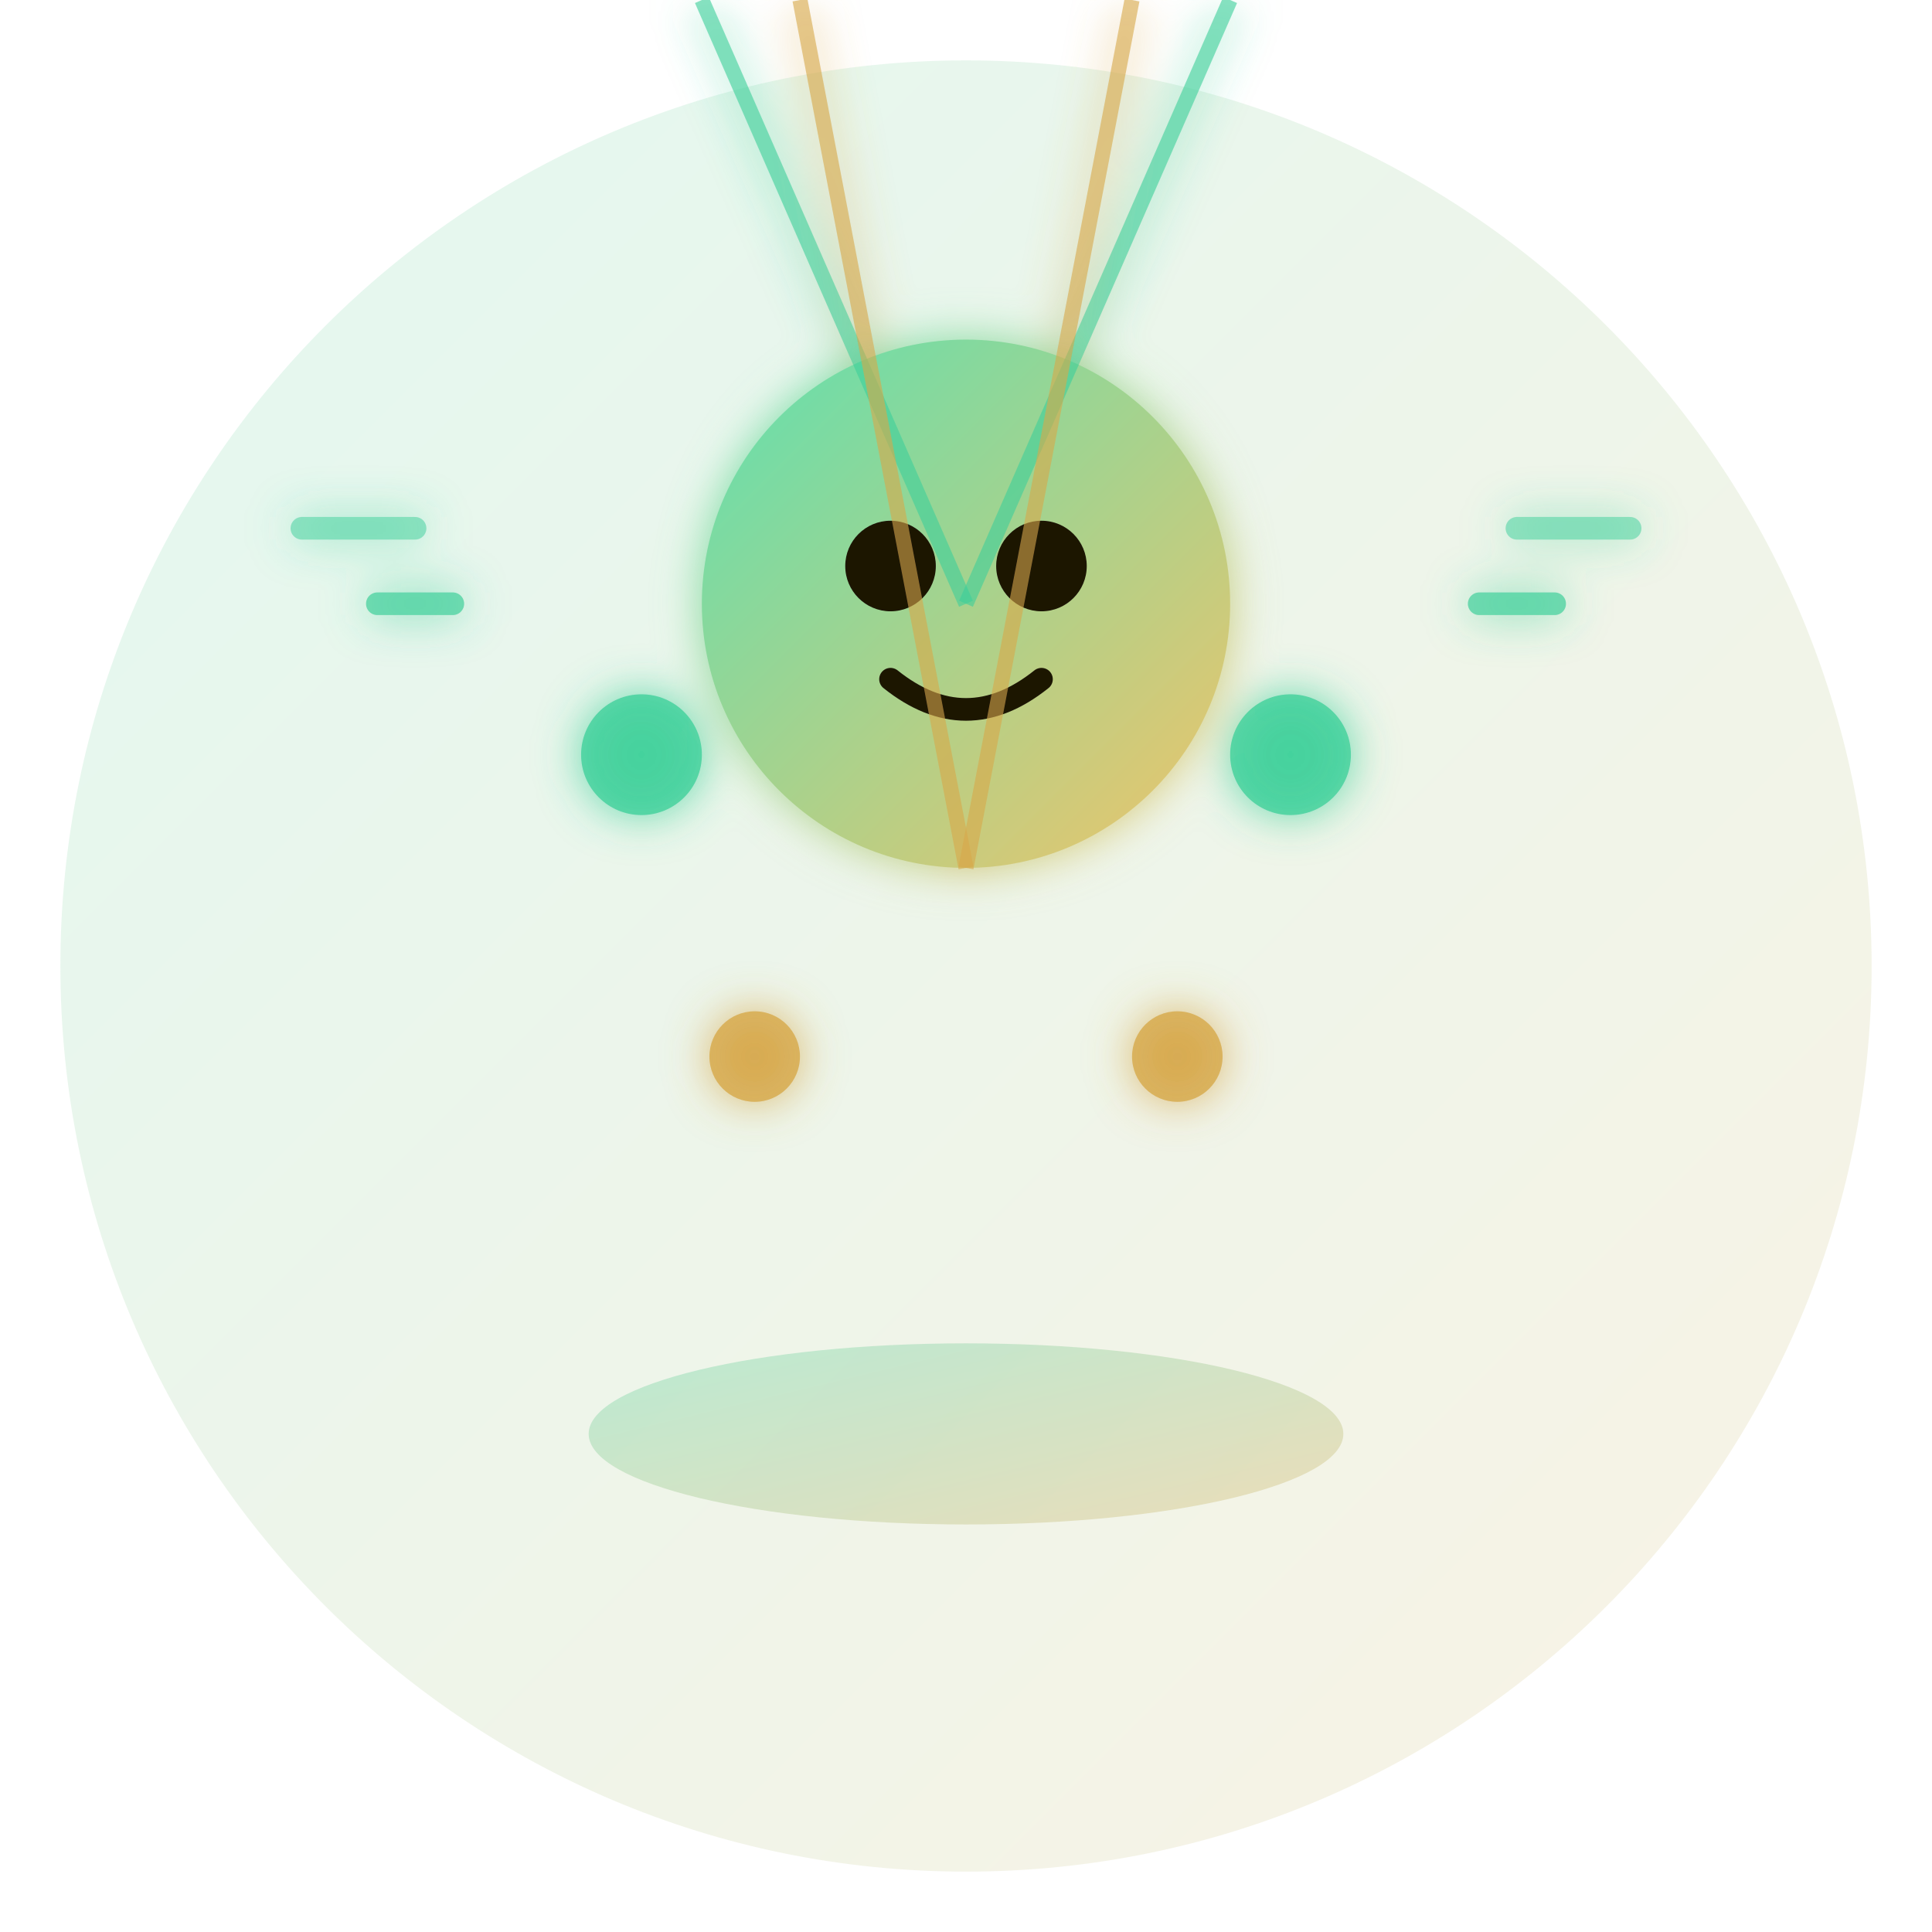
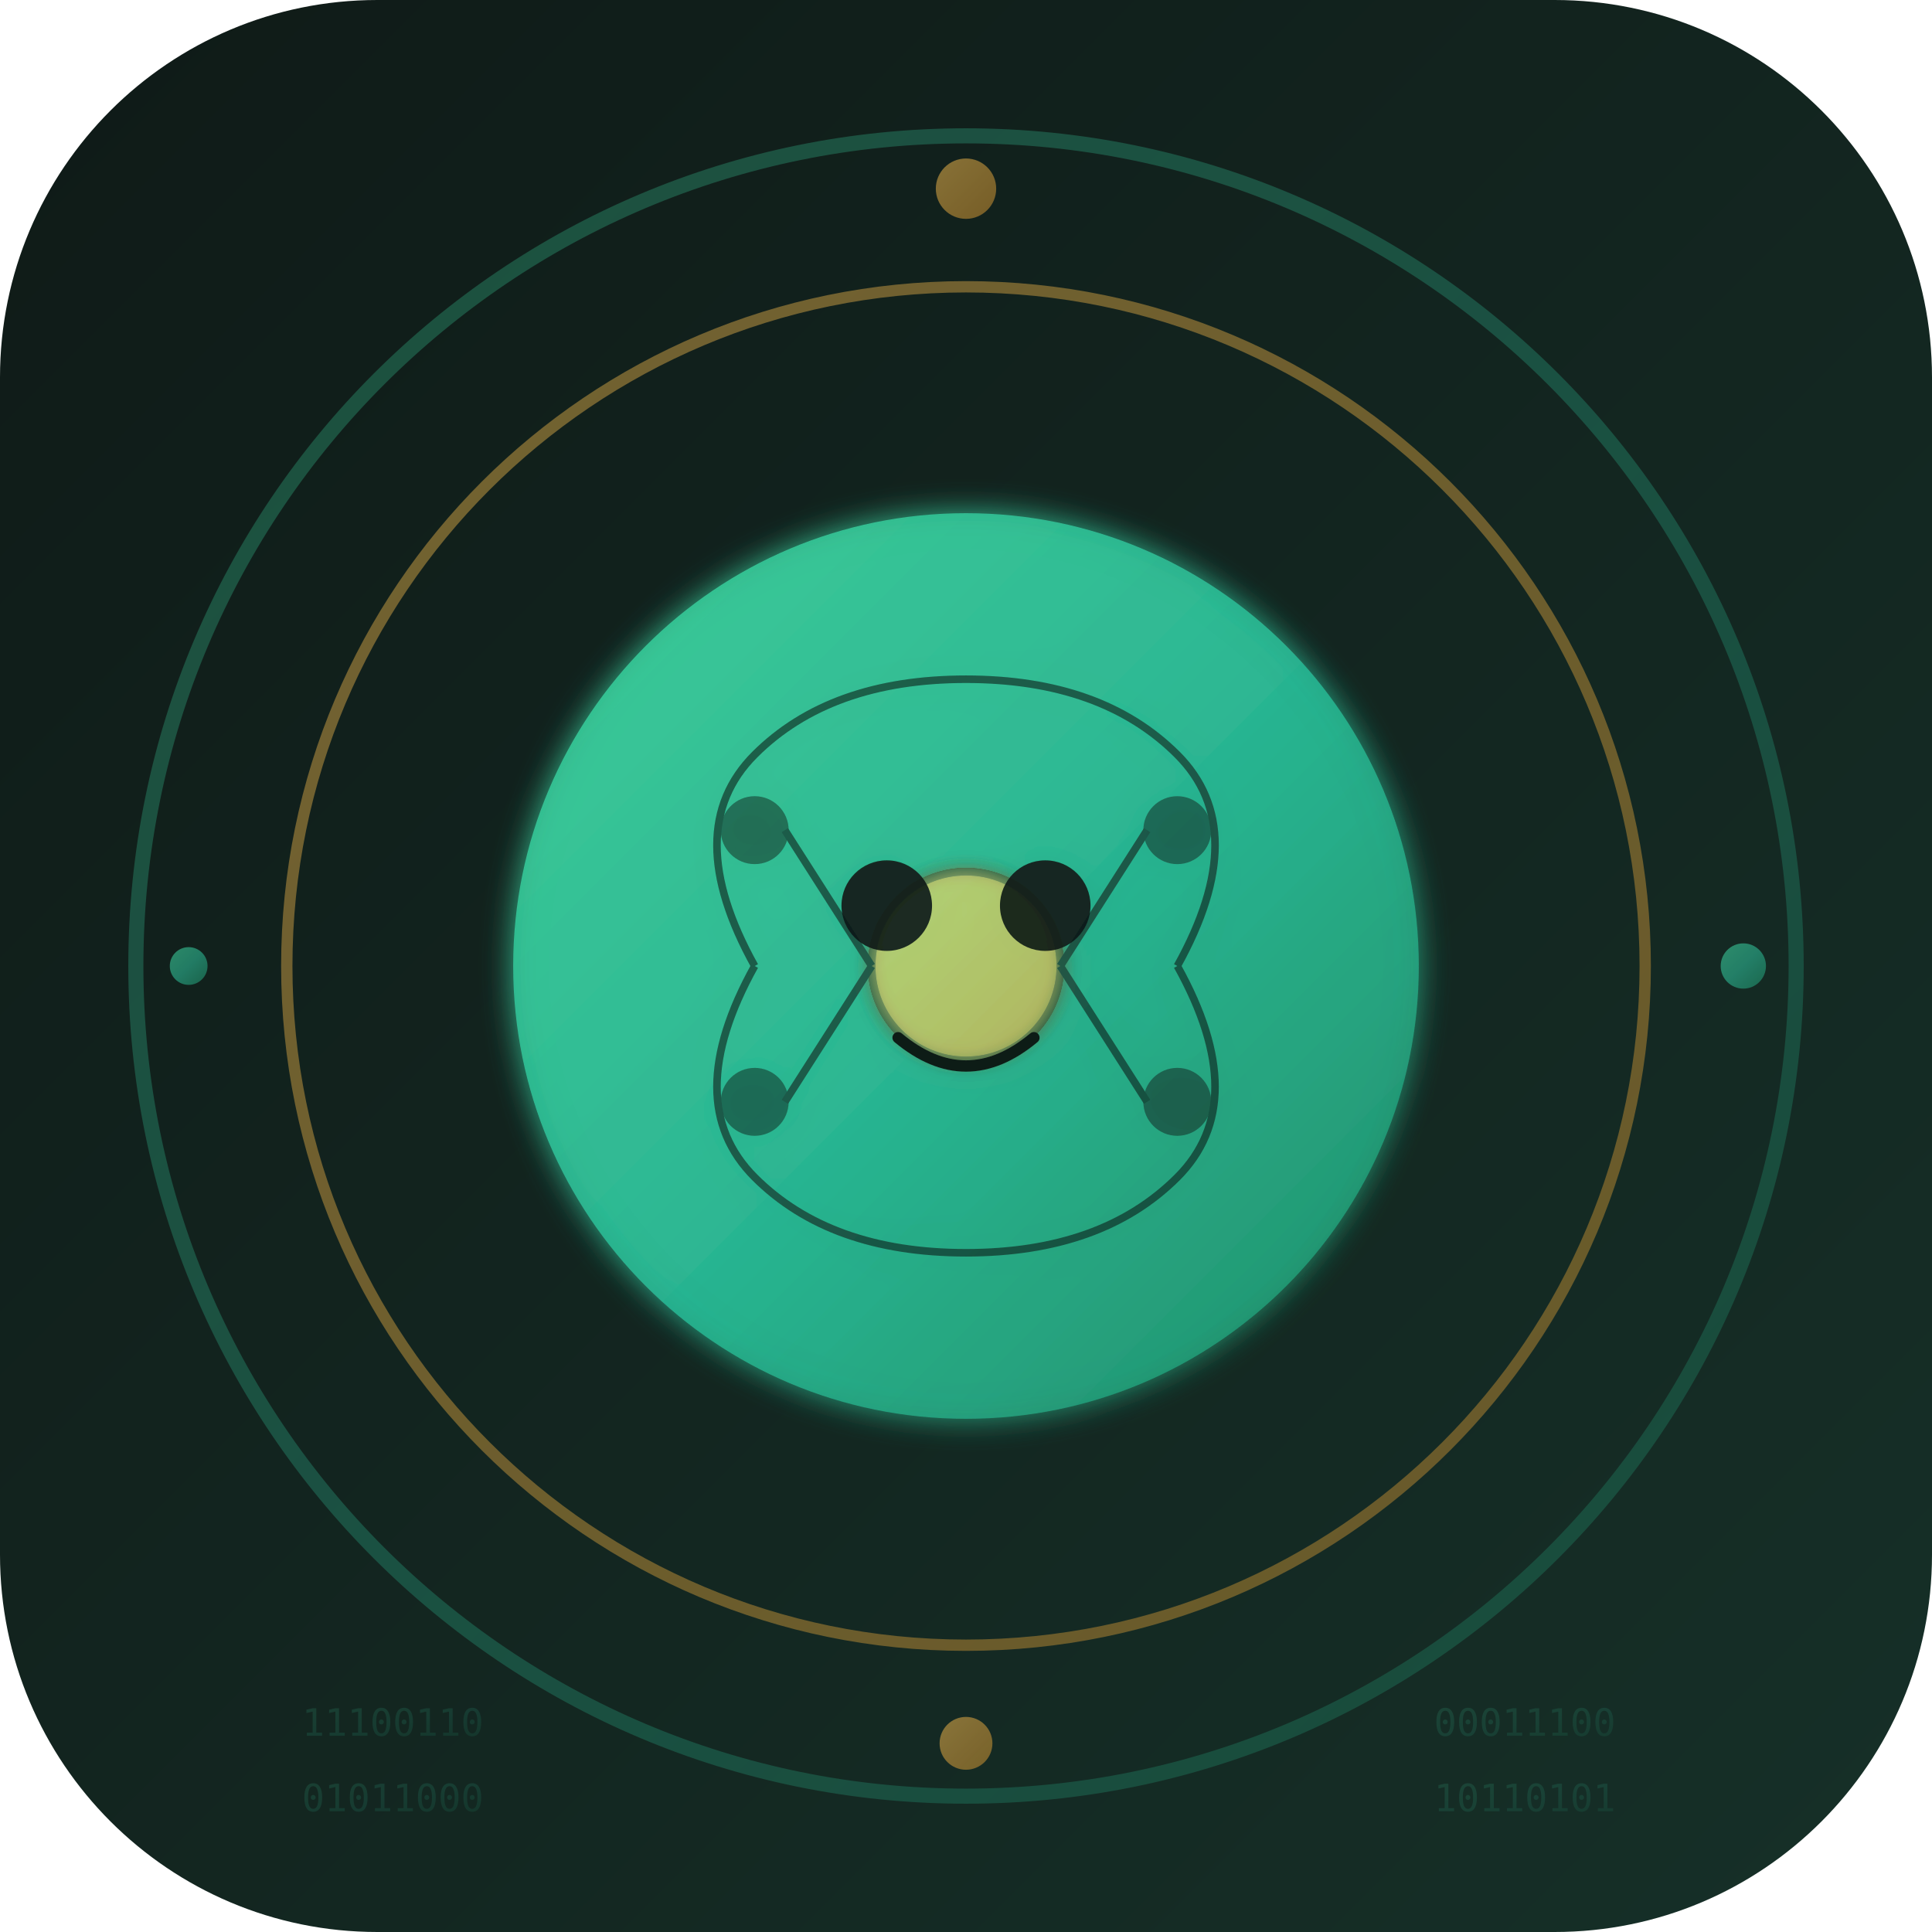
- <svg xmlns="http://www.w3.org/2000/svg" width="256" height="256" viewBox="0 0 256 256" fill="none">
+ <svg xmlns="http://www.w3.org/2000/svg" width="512" height="512" viewBox="0 0 512 512" fill="none">
  <defs>
-     <linearGradient id="grad1" x1="0%" y1="0%" x2="100%" y2="100%">
+     <linearGradient id="primaryGradient" x1="0%" y1="0%" x2="100%" y2="100%">
      <stop offset="0%" style="stop-color:#3ecf9a;stop-opacity:1" />
-       <stop offset="100%" style="stop-color:#d7a84a;stop-opacity:1" />
+       <stop offset="50%" style="stop-color:#2db894;stop-opacity:1" />
+       <stop offset="100%" style="stop-color:#1f8f6a;stop-opacity:1" />
    </linearGradient>
-     <linearGradient id="grad2" x1="0%" y1="0%" x2="100%" y2="100%">
-       <stop offset="0%" style="stop-color:#5fe0b0;stop-opacity:1" />
-       <stop offset="100%" style="stop-color:#efc46a;stop-opacity:1" />
+     <linearGradient id="accentGradient" x1="0%" y1="0%" x2="100%" y2="100%">
+       <stop offset="0%" style="stop-color:#d7a84a;stop-opacity:1" />
+       <stop offset="100%" style="stop-color:#b9852d;stop-opacity:1" />
    </linearGradient>
-     <filter id="glow">
-       <feGaussianBlur stdDeviation="3" result="coloredBlur" />
+     <linearGradient id="bgGradient" x1="0%" y1="0%" x2="100%" y2="100%">
+       <stop offset="0%" style="stop-color:#0f1a17;stop-opacity:1" />
+       <stop offset="100%" style="stop-color:#163028;stop-opacity:1" />
+     </linearGradient>
+     <filter id="glow" x="-50%" y="-50%" width="200%" height="200%">
+       <feGaussianBlur stdDeviation="4" result="coloredBlur" />
      <feMerge>
        <feMergeNode in="coloredBlur" />
        <feMergeNode in="SourceGraphic" />
      </feMerge>
    </filter>
+     <filter id="innerGlow" x="-50%" y="-50%" width="200%" height="200%">
+       <feGaussianBlur stdDeviation="2" result="blur" />
+       <feComposite in="SourceGraphic" in2="blur" operator="arithmetic" k2="1" k3="1" />
+     </filter>
  </defs>
-   <circle cx="128" cy="128" r="120" fill="url(#grad1)" opacity="0.15" />
+   <rect width="512" height="512" rx="100" fill="url(#bgGradient)" />
+   <circle cx="256" cy="256" r="220" fill="none" stroke="url(#primaryGradient)" stroke-width="4" opacity="0.3" />
+   <circle cx="256" cy="256" r="180" fill="none" stroke="url(#accentGradient)" stroke-width="3" opacity="0.5" />
  <g filter="url(#glow)">
-     <circle cx="128" cy="80" r="35" fill="url(#grad2)" />
-     <circle cx="118" cy="75" r="6" fill="#1a1205" />
-     <circle cx="138" cy="75" r="6" fill="#1a1205" />
-     <path d="M 118 90 Q 128 98 138 90" stroke="#1a1205" stroke-width="3" fill="none" stroke-linecap="round" />
-     <path d="M 128 115 L 128 170" stroke="url(#grad2)" stroke-width="12" stroke-linecap="round" />
-     <circle cx="85" cy="100" r="8" fill="#3ecf9a" opacity="0.8" />
-     <circle cx="171" cy="100" r="8" fill="#3ecf9a" opacity="0.8" />
-     <circle cx="100" cy="140" r="6" fill="#d7a84a" opacity="0.8" />
-     <circle cx="156" cy="140" r="6" fill="#d7a84a" opacity="0.8" />
-     <line x1="93" cy="100" x2="128" y2="80" stroke="#3ecf9a" stroke-width="2" opacity="0.6" />
-     <line x1="163" cy="100" x2="128" y2="80" stroke="#3ecf9a" stroke-width="2" opacity="0.6" />
-     <line x1="106" cy="140" x2="128" y2="115" stroke="#d7a84a" stroke-width="2" opacity="0.6" />
-     <line x1="150" cy="140" x2="128" y2="115" stroke="#d7a84a" stroke-width="2" opacity="0.6" />
-     <path d="M 60 80 Q 50 80 50 80" stroke="#3ecf9a" stroke-width="3" stroke-linecap="round" opacity="0.7" />
-     <path d="M 55 70 Q 40 70 40 70" stroke="#3ecf9a" stroke-width="3" stroke-linecap="round" opacity="0.5" />
-     <path d="M 196 80 Q 206 80 206 80" stroke="#3ecf9a" stroke-width="3" stroke-linecap="round" opacity="0.7" />
-     <path d="M 201 70 Q 216 70 216 70" stroke="#3ecf9a" stroke-width="3" stroke-linecap="round" opacity="0.5" />
+     <circle cx="256" cy="256" r="120" fill="url(#primaryGradient)" opacity="0.9" />
+     <g stroke="#0f1a17" stroke-width="2" opacity="0.6" fill="none">
+       <path d="M 200 256 Q 180 220 200 200 Q 220 180 256 180 Q 292 180 312 200 Q 332 220 312 256" />
+       <path d="M 200 256 Q 180 292 200 312 Q 220 332 256 332 Q 292 332 312 312 Q 332 292 312 256" />
+       <circle cx="200" cy="220" r="8" fill="#0f1a17" opacity="0.8" />
+       <circle cx="312" cy="220" r="8" fill="#0f1a17" opacity="0.8" />
+       <circle cx="200" cy="292" r="8" fill="#0f1a17" opacity="0.8" />
+       <circle cx="312" cy="292" r="8" fill="#0f1a17" opacity="0.8" />
+       <circle cx="256" cy="256" r="25" fill="url(#accentGradient)" filter="url(#innerGlow)" />
+       <line x1="208" y1="220" x2="231" y2="256" />
+       <line x1="304" y1="220" x2="281" y2="256" />
+       <line x1="208" y1="292" x2="231" y2="256" />
+       <line x1="304" y1="292" x2="281" y2="256" />
+     </g>
+     <g stroke="url(#accentGradient)" stroke-width="3" fill="none" opacity="0.7">
+       <path d="M 100 256 Q 80 256 70 256" />
+       <path d="M 90 230 Q 60 230 50 230" />
+       <path d="M 90 282 Q 60 282 50 282" />
+       <path d="M 412 256 Q 432 256 442 256" />
+       <path d="M 422 230 Q 452 230 462 230" />
+       <path d="M 422 282 Q 452 282 462 282" />
+     </g>
+     <circle cx="235" cy="240" r="12" fill="#0f1a17" opacity="0.9" />
+     <circle cx="277" cy="240" r="12" fill="#0f1a17" opacity="0.9" />
+     <path d="M 238 275 Q 256 290 274 275" stroke="#0f1a17" stroke-width="3" fill="none" stroke-linecap="round" />
  </g>
-   <ellipse cx="128" cy="190" rx="50" ry="12" fill="url(#grad1)" opacity="0.3" />
+   <g opacity="0.6">
+     <circle cx="256" cy="50" r="8" fill="url(#accentGradient)">
+       <animate attributeName="cy" values="50;462;50" dur="8s" repeatCount="indefinite" />
+     </circle>
+     <circle cx="462" cy="256" r="6" fill="url(#primaryGradient)">
+       <animate attributeName="cx" values="462;50;462" dur="10s" repeatCount="indefinite" />
+     </circle>
+     <circle cx="256" cy="462" r="7" fill="url(#accentGradient)">
+       <animate attributeName="cy" values="462;50;462" dur="12s" repeatCount="indefinite" />
+     </circle>
+     <circle cx="50" cy="256" r="5" fill="url(#primaryGradient)">
+       <animate attributeName="cx" values="50;462;50" dur="9s" repeatCount="indefinite" />
+     </circle>
+   </g>
+   <g fill="url(#primaryGradient)" opacity="0.15" font-family="monospace" font-size="10">
+     <text x="80" y="480">01011000</text>
+     <text x="380" y="480">10110101</text>
+     <text x="80" y="460">11100110</text>
+     <text x="380" y="460">00011100</text>
+   </g>
</svg>
